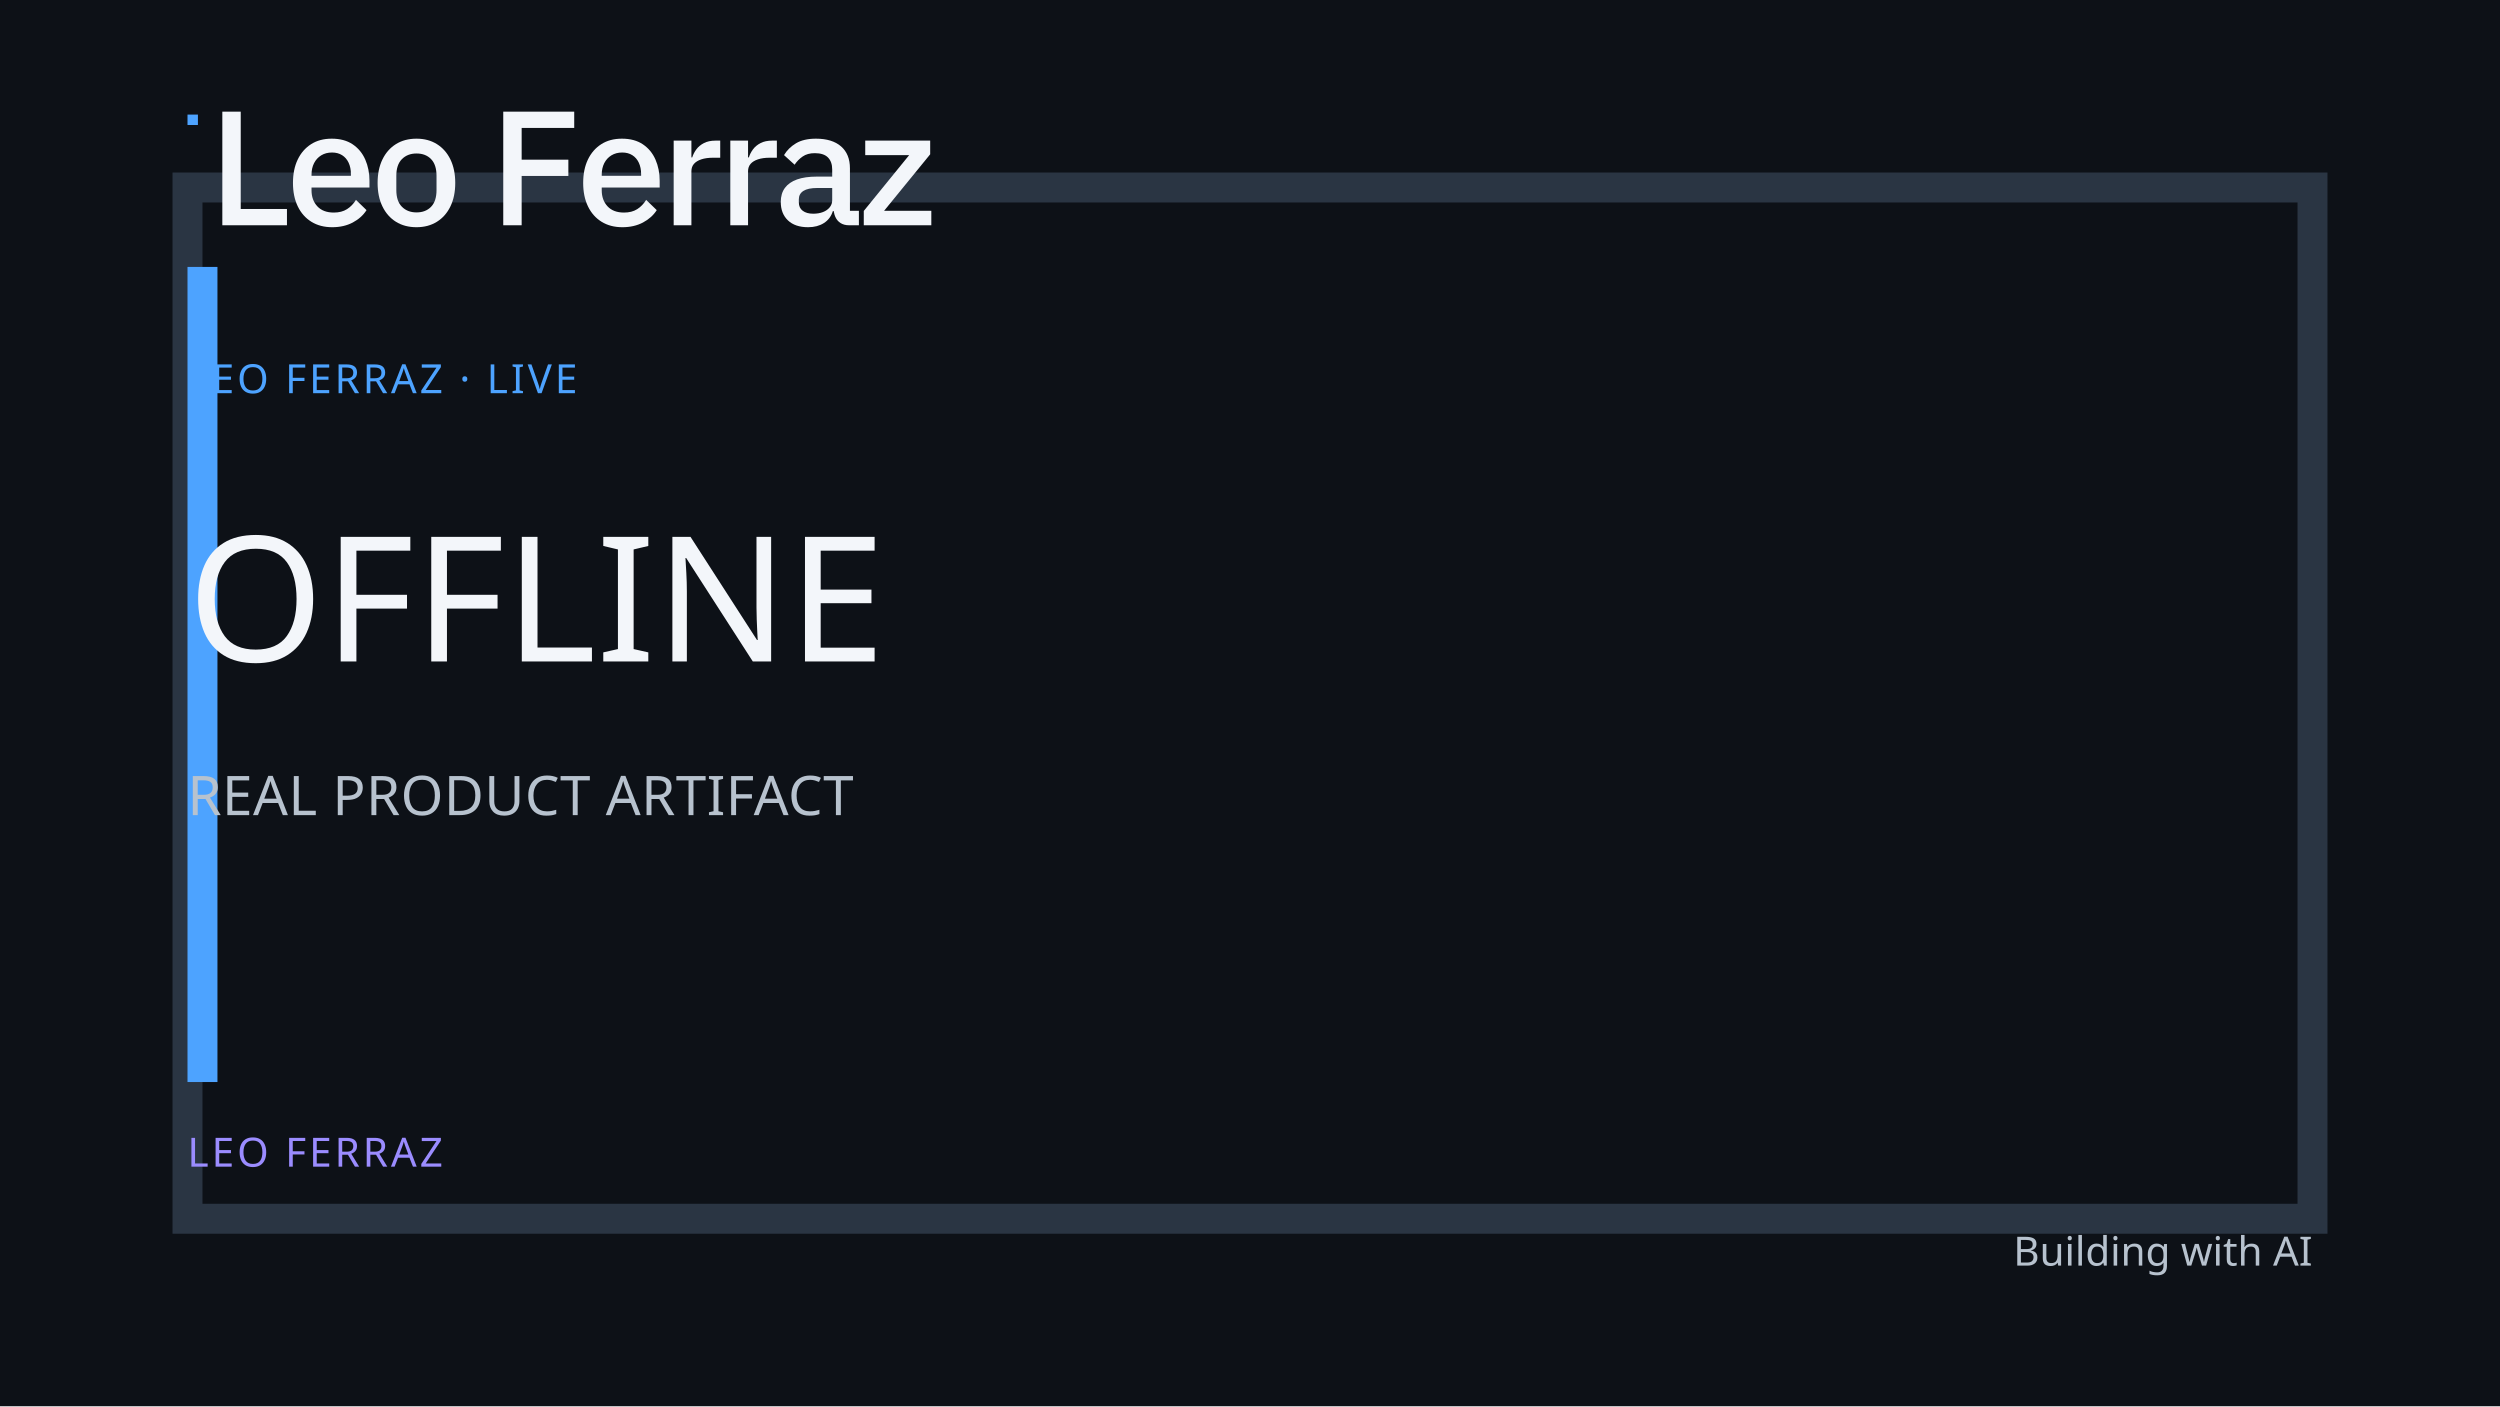
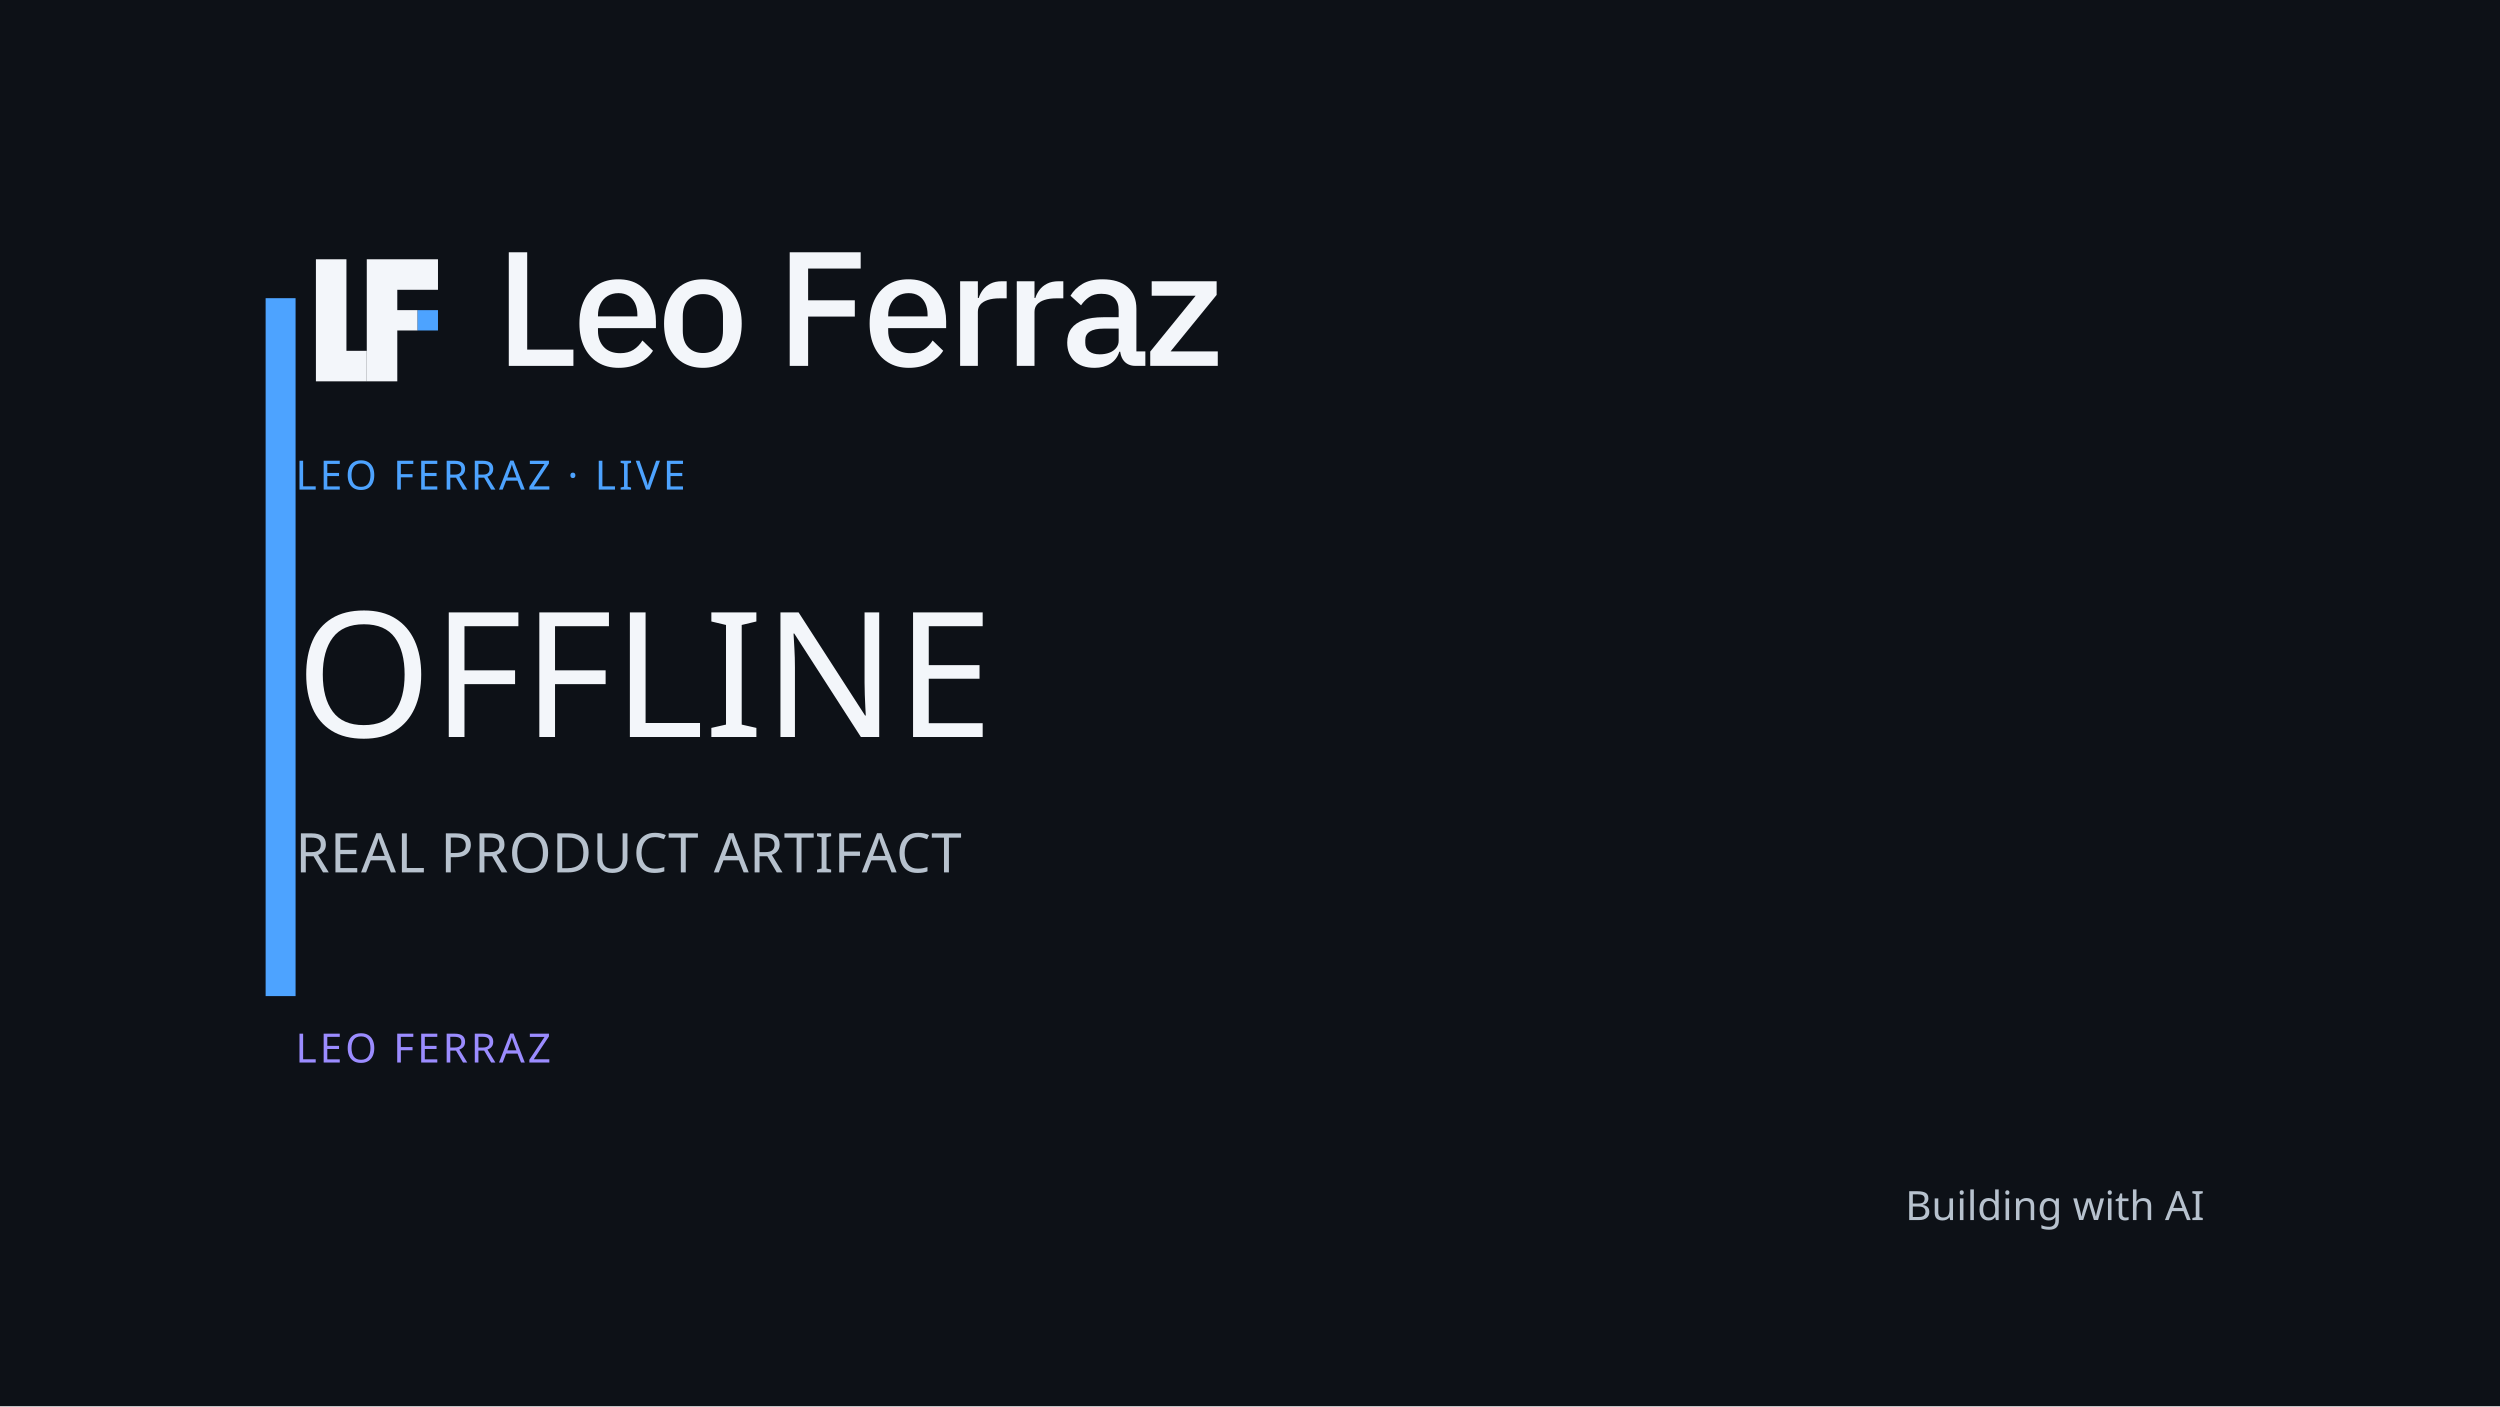
<svg xmlns="http://www.w3.org/2000/svg" viewBox="0 0 1920 1080" width="1920" height="1080" role="img" aria-labelledby="title">
  <rect width="1920" height="1080" fill="#0D1117" />
-   <rect x="144" y="144" width="1632" height="792" fill="none" stroke="#2A3543" stroke-width="23" />
-   <rect x="144" y="205" width="23" height="626" fill="#4DA3FF" />
-   <rect x="144" y="88" width="8" height="8" fill="#4DA3FF" />
-   <path d="M220.38 173L170.75 173L170.75 85.75L184.88 85.75L184.88 160.5L220.38 160.5Z" fill="#F3F6FA" />
-   <path d="M255.13 174.5Q245.88 174.5 239.13 170.31Q232.38 166.13 228.69 158.5Q225 150.88 225 140.5Q225 130.13 228.63 122.56Q232.25 115 238.88 110.75Q245.5 106.5 254.75 106.5Q264.38 106.5 270.81 110.81Q277.25 115.13 280.5 122.5Q283.75 129.88 283.75 138.88L283.75 144L239.25 144L239.25 146.13Q239.25 153.63 243.69 158.44Q248.13 163.25 256.38 163.25Q262.38 163.25 266.5 160.63Q270.63 158 273.38 153.5L281.5 161.38Q277.75 167.25 270.94 170.88Q264.13 174.5 255.13 174.5ZM255 117.13Q250.25 117.13 246.69 119.31Q243.13 121.5 241.19 125.31Q239.25 129.13 239.25 134.13L239.25 135L269.5 135L269.5 133.75Q269.5 128.75 267.75 125Q266 121.25 262.75 119.19Q259.5 117.13 255 117.13Z" fill="#F3F6FA" />
-   <path d="M319.88 174.5Q310.75 174.5 304.06 170.31Q297.38 166.13 293.69 158.5Q290 150.88 290 140.5Q290 130.13 293.69 122.5Q297.38 114.88 304.06 110.69Q310.75 106.5 319.88 106.5Q328.88 106.5 335.56 110.69Q342.25 114.88 345.94 122.5Q349.63 130.13 349.63 140.5Q349.63 150.88 345.94 158.5Q342.25 166.13 335.56 170.31Q328.88 174.5 319.88 174.5ZM319.88 163.13Q326.88 163.13 331.06 158.81Q335.25 154.5 335.25 146L335.25 135Q335.25 126.5 331.06 122.19Q326.88 117.88 319.88 117.88Q313 117.88 308.69 122.19Q304.38 126.5 304.38 135L304.38 146Q304.38 154.5 308.69 158.81Q313 163.13 319.88 163.13Z" fill="#F3F6FA" />
-   <path d="M400.63 173L386.5 173L386.5 85.75L441 85.75L441 98.25L400.63 98.25L400.63 122.63L436.5 122.63L436.5 135.13L400.63 135.13Z" fill="#F3F6FA" />
-   <path d="M478 174.5Q468.75 174.5 462 170.31Q455.25 166.13 451.56 158.5Q447.88 150.88 447.88 140.5Q447.88 130.13 451.5 122.56Q455.13 115 461.75 110.75Q468.38 106.5 477.63 106.5Q487.25 106.5 493.69 110.81Q500.13 115.13 503.38 122.5Q506.63 129.88 506.63 138.88L506.63 144L462.13 144L462.13 146.13Q462.13 153.63 466.56 158.44Q471 163.25 479.25 163.25Q485.25 163.25 489.38 160.63Q493.5 158 496.25 153.5L504.38 161.38Q500.63 167.25 493.81 170.88Q487 174.5 478 174.5ZM477.88 117.13Q473.13 117.13 469.56 119.31Q466 121.5 464.06 125.31Q462.13 129.13 462.13 134.13L462.13 135L492.38 135L492.38 133.75Q492.38 128.75 490.63 125Q488.88 121.25 485.63 119.19Q482.38 117.13 477.88 117.13Z" fill="#F3F6FA" />
-   <path d="M531 173L517.38 173L517.38 108L531 108L531 120.88L531.63 120.88Q532.63 117.63 534.81 114.69Q537 111.75 540.63 109.88Q544.25 108 549.5 108L553.13 108L553.13 121.13L547.75 121.13Q542.38 121.13 538.63 122.38Q534.88 123.63 532.94 125.88Q531 128.13 531 131.5Z" fill="#F3F6FA" />
-   <path d="M574.5 173L560.88 173L560.88 108L574.5 108L574.5 120.88L575.13 120.88Q576.13 117.63 578.31 114.69Q580.5 111.75 584.13 109.88Q587.75 108 593 108L596.63 108L596.63 121.13L591.25 121.13Q585.88 121.13 582.13 122.38Q578.38 123.63 576.44 125.88Q574.5 128.13 574.5 131.5Z" fill="#F3F6FA" />
-   <path d="M659.63 173L652 173Q648.25 173 645.56 171.31Q642.88 169.63 641.5 166.5Q640.13 163.38 640.13 159.13L640.13 158L644 162.13L639.63 162.13Q637.75 168.13 632.75 171.31Q627.75 174.5 620.63 174.5Q610.63 174.5 605.13 169.25Q599.63 164 599.63 155.13Q599.63 148.63 602.81 144.31Q606 140 612.13 137.81Q618.25 135.63 627.38 135.63L639.13 135.63L639.13 130.13Q639.13 124.25 635.88 120.94Q632.63 117.63 625.75 117.63Q620.13 117.63 616.44 120.19Q612.75 122.75 610.25 126.5L602.13 119.13Q605.38 113.63 611.31 110.06Q617.25 106.5 626.63 106.5Q639.13 106.5 645.94 112.44Q652.75 118.38 652.75 129.25L652.75 161.88L659.63 161.88ZM639.13 144.38L627.63 144.38Q620.5 144.38 617 146.63Q613.5 148.88 613.5 153.13L613.5 155.38Q613.5 159.63 616.5 161.88Q619.5 164.13 624.5 164.13Q628.75 164.13 632 162.88Q635.25 161.63 637.19 159.25Q639.13 156.88 639.13 153.75Z" fill="#F3F6FA" />
-   <path d="M715.25 173L663.38 173L663.38 162L698.25 119.13L664.5 119.13L664.5 108L714.38 108L714.38 118.5L679 161.88L715.25 161.88Z" fill="#F3F6FA" />
-   <text x="144" y="302" fill="#4DA3FF" font-family="IBM Plex Mono" font-size="31px" font-weight="500" text-anchor="start" letter-spacing="0.075em">LEO FERRAZ · LIVE</text>
-   <text x="144" y="508" fill="#F3F6FA" font-family="IBM Plex Sans" font-size="134px" font-weight="500" text-anchor="start" letter-spacing="0em">OFFLINE</text>
-   <text x="144" y="626" fill="#B7C2CE" font-family="IBM Plex Mono" font-size="42px" font-weight="500" text-anchor="start" letter-spacing="0.01em">REAL PRODUCT ARTIFACT</text>
-   <text x="144" y="896" fill="#9B8CFF" font-family="IBM Plex Mono" font-size="31px" font-weight="500" text-anchor="start" letter-spacing="0.075em">LEO FERRAZ</text>
-   <text x="1776" y="972" fill="#B7C2CE" font-family="IBM Plex Mono" font-size="31px" font-weight="500" text-anchor="end" letter-spacing="0em">Building with AI</text>
+   <rect x="204" y="229" width="23" height="536" fill="#4DA3FF" />
+   <g data-mark="constructed-lf" transform="translate(227 183.5) scale(1.953)">
+     <path d="M8 8H20V44H28V56H8Z" fill="#F3F6FA" />
+     <path d="M28 8H56V20H40V28H48V36H40V56H28Z" fill="#F3F6FA" />
+     <rect x="48" y="28" width="8" height="8" fill="#4DA3FF" />
+   </g>
+   <path d="M440.38 281L390.75 281L390.75 193.75L404.88 193.75L404.88 268.5L440.38 268.5Z" fill="#F3F6FA" />
+   <path d="M475.13 282.5Q465.88 282.5 459.13 278.31Q452.38 274.13 448.69 266.5Q445 258.88 445 248.5Q445 238.13 448.63 230.56Q452.25 223 458.88 218.75Q465.5 214.5 474.75 214.5Q484.38 214.5 490.81 218.81Q497.25 223.13 500.5 230.5Q503.75 237.88 503.75 246.88L503.75 252L459.25 252L459.25 254.13Q459.25 261.63 463.69 266.44Q468.13 271.25 476.38 271.25Q482.38 271.25 486.5 268.63Q490.63 266 493.38 261.5L501.5 269.38Q497.75 275.25 490.94 278.88Q484.13 282.5 475.13 282.5ZM475 225.13Q470.25 225.13 466.69 227.31Q463.13 229.5 461.19 233.31Q459.25 237.13 459.25 242.13L459.25 243L489.5 243L489.5 241.75Q489.5 236.75 487.75 233Q486 229.25 482.75 227.19Q479.5 225.13 475 225.13Z" fill="#F3F6FA" />
+   <path d="M539.88 282.5Q530.75 282.5 524.06 278.31Q517.38 274.13 513.69 266.5Q510 258.88 510 248.5Q510 238.13 513.69 230.5Q517.38 222.88 524.06 218.69Q530.75 214.5 539.88 214.5Q548.88 214.5 555.56 218.69Q562.25 222.88 565.94 230.5Q569.63 238.13 569.63 248.5Q569.63 258.88 565.94 266.5Q562.25 274.13 555.56 278.31Q548.88 282.5 539.88 282.5ZM539.88 271.13Q546.88 271.13 551.06 266.81Q555.25 262.5 555.25 254L555.25 243Q555.25 234.5 551.06 230.19Q546.88 225.88 539.88 225.88Q533 225.88 528.69 230.19Q524.38 234.5 524.38 243L524.38 254Q524.38 262.5 528.69 266.81Q533 271.13 539.88 271.13Z" fill="#F3F6FA" />
+   <path d="M620.63 281L606.5 281L606.5 193.75L661 193.75L661 206.25L620.63 206.25L620.63 230.63L656.5 230.63L656.5 243.13L620.63 243.13Z" fill="#F3F6FA" />
+   <path d="M698 282.5Q688.75 282.5 682 278.31Q675.25 274.13 671.56 266.5Q667.88 258.88 667.88 248.5Q667.88 238.13 671.5 230.56Q675.13 223 681.75 218.75Q688.38 214.5 697.63 214.5Q707.25 214.5 713.69 218.81Q720.13 223.13 723.38 230.5Q726.63 237.88 726.63 246.88L726.63 252L682.13 252L682.13 254.13Q682.13 261.63 686.56 266.44Q691 271.25 699.25 271.25Q705.25 271.25 709.38 268.63Q713.5 266 716.25 261.5L724.38 269.38Q720.63 275.25 713.81 278.88Q707 282.5 698 282.5ZM697.88 225.13Q693.13 225.13 689.56 227.31Q686 229.5 684.06 233.31Q682.13 237.13 682.13 242.13L682.13 243L712.38 243L712.38 241.75Q712.38 236.75 710.63 233Q708.88 229.25 705.63 227.19Q702.38 225.13 697.88 225.13Z" fill="#F3F6FA" />
+   <path d="M751 281L737.38 281L737.38 216L751 216L751 228.88L751.63 228.88Q752.63 225.63 754.81 222.69Q757 219.75 760.63 217.88Q764.25 216 769.5 216L773.13 216L773.13 229.13L767.75 229.13Q762.38 229.13 758.63 230.38Q754.88 231.63 752.94 233.88Q751 236.13 751 239.5Z" fill="#F3F6FA" />
+   <path d="M794.5 281L780.88 281L780.88 216L794.5 216L794.5 228.88L795.13 228.88Q796.13 225.63 798.31 222.69Q800.5 219.75 804.13 217.88Q807.75 216 813 216L816.63 216L816.63 229.13L811.25 229.13Q805.88 229.13 802.13 230.38Q798.38 231.63 796.44 233.88Q794.5 236.13 794.5 239.5Z" fill="#F3F6FA" />
+   <path d="M879.63 281L872 281Q868.25 281 865.56 279.31Q862.88 277.63 861.5 274.5Q860.13 271.38 860.13 267.13L860.13 266L864 270.13L859.63 270.13Q857.75 276.13 852.75 279.31Q847.75 282.5 840.63 282.5Q830.63 282.5 825.13 277.25Q819.63 272 819.63 263.13Q819.63 256.63 822.81 252.31Q826 248 832.13 245.81Q838.25 243.63 847.38 243.63L859.13 243.63L859.13 238.13Q859.13 232.25 855.88 228.94Q852.63 225.63 845.75 225.63Q840.13 225.63 836.44 228.19Q832.75 230.75 830.25 234.5L822.13 227.13Q825.38 221.63 831.31 218.06Q837.25 214.5 846.63 214.5Q859.13 214.5 865.94 220.44Q872.75 226.38 872.75 237.25L872.75 269.88L879.63 269.88ZM859.13 252.38L847.63 252.38Q840.5 252.38 837 254.63Q833.5 256.88 833.5 261.13L833.5 263.38Q833.5 267.63 836.5 269.88Q839.5 272.13 844.5 272.13Q848.75 272.13 852 270.88Q855.25 269.63 857.19 267.25Q859.13 264.88 859.13 261.75Z" fill="#F3F6FA" />
+   <path d="M935.25 281L883.38 281L883.38 270L918.25 227.13L884.5 227.13L884.5 216L934.38 216L934.38 226.5L899 269.88L935.25 269.88Z" fill="#F3F6FA" />
+   <text x="227" y="376" fill="#4DA3FF" font-family="IBM Plex Mono" font-size="31px" font-weight="500" text-anchor="start" letter-spacing="0.075em">LEO FERRAZ · LIVE</text>
+   <text x="227" y="566" fill="#F3F6FA" font-family="IBM Plex Sans" font-size="134px" font-weight="500" text-anchor="start" letter-spacing="0em">OFFLINE</text>
+   <text x="227" y="670" fill="#B7C2CE" font-family="IBM Plex Mono" font-size="42px" font-weight="500" text-anchor="start" letter-spacing="0.01em">REAL PRODUCT ARTIFACT</text>
+   <text x="227" y="816" fill="#9B8CFF" font-family="IBM Plex Mono" font-size="31px" font-weight="500" text-anchor="start" letter-spacing="0.075em">LEO FERRAZ</text>
+   <text x="1693" y="937" fill="#B7C2CE" font-family="IBM Plex Mono" font-size="31px" font-weight="500" text-anchor="end" letter-spacing="0em">Building with AI</text>
</svg>
